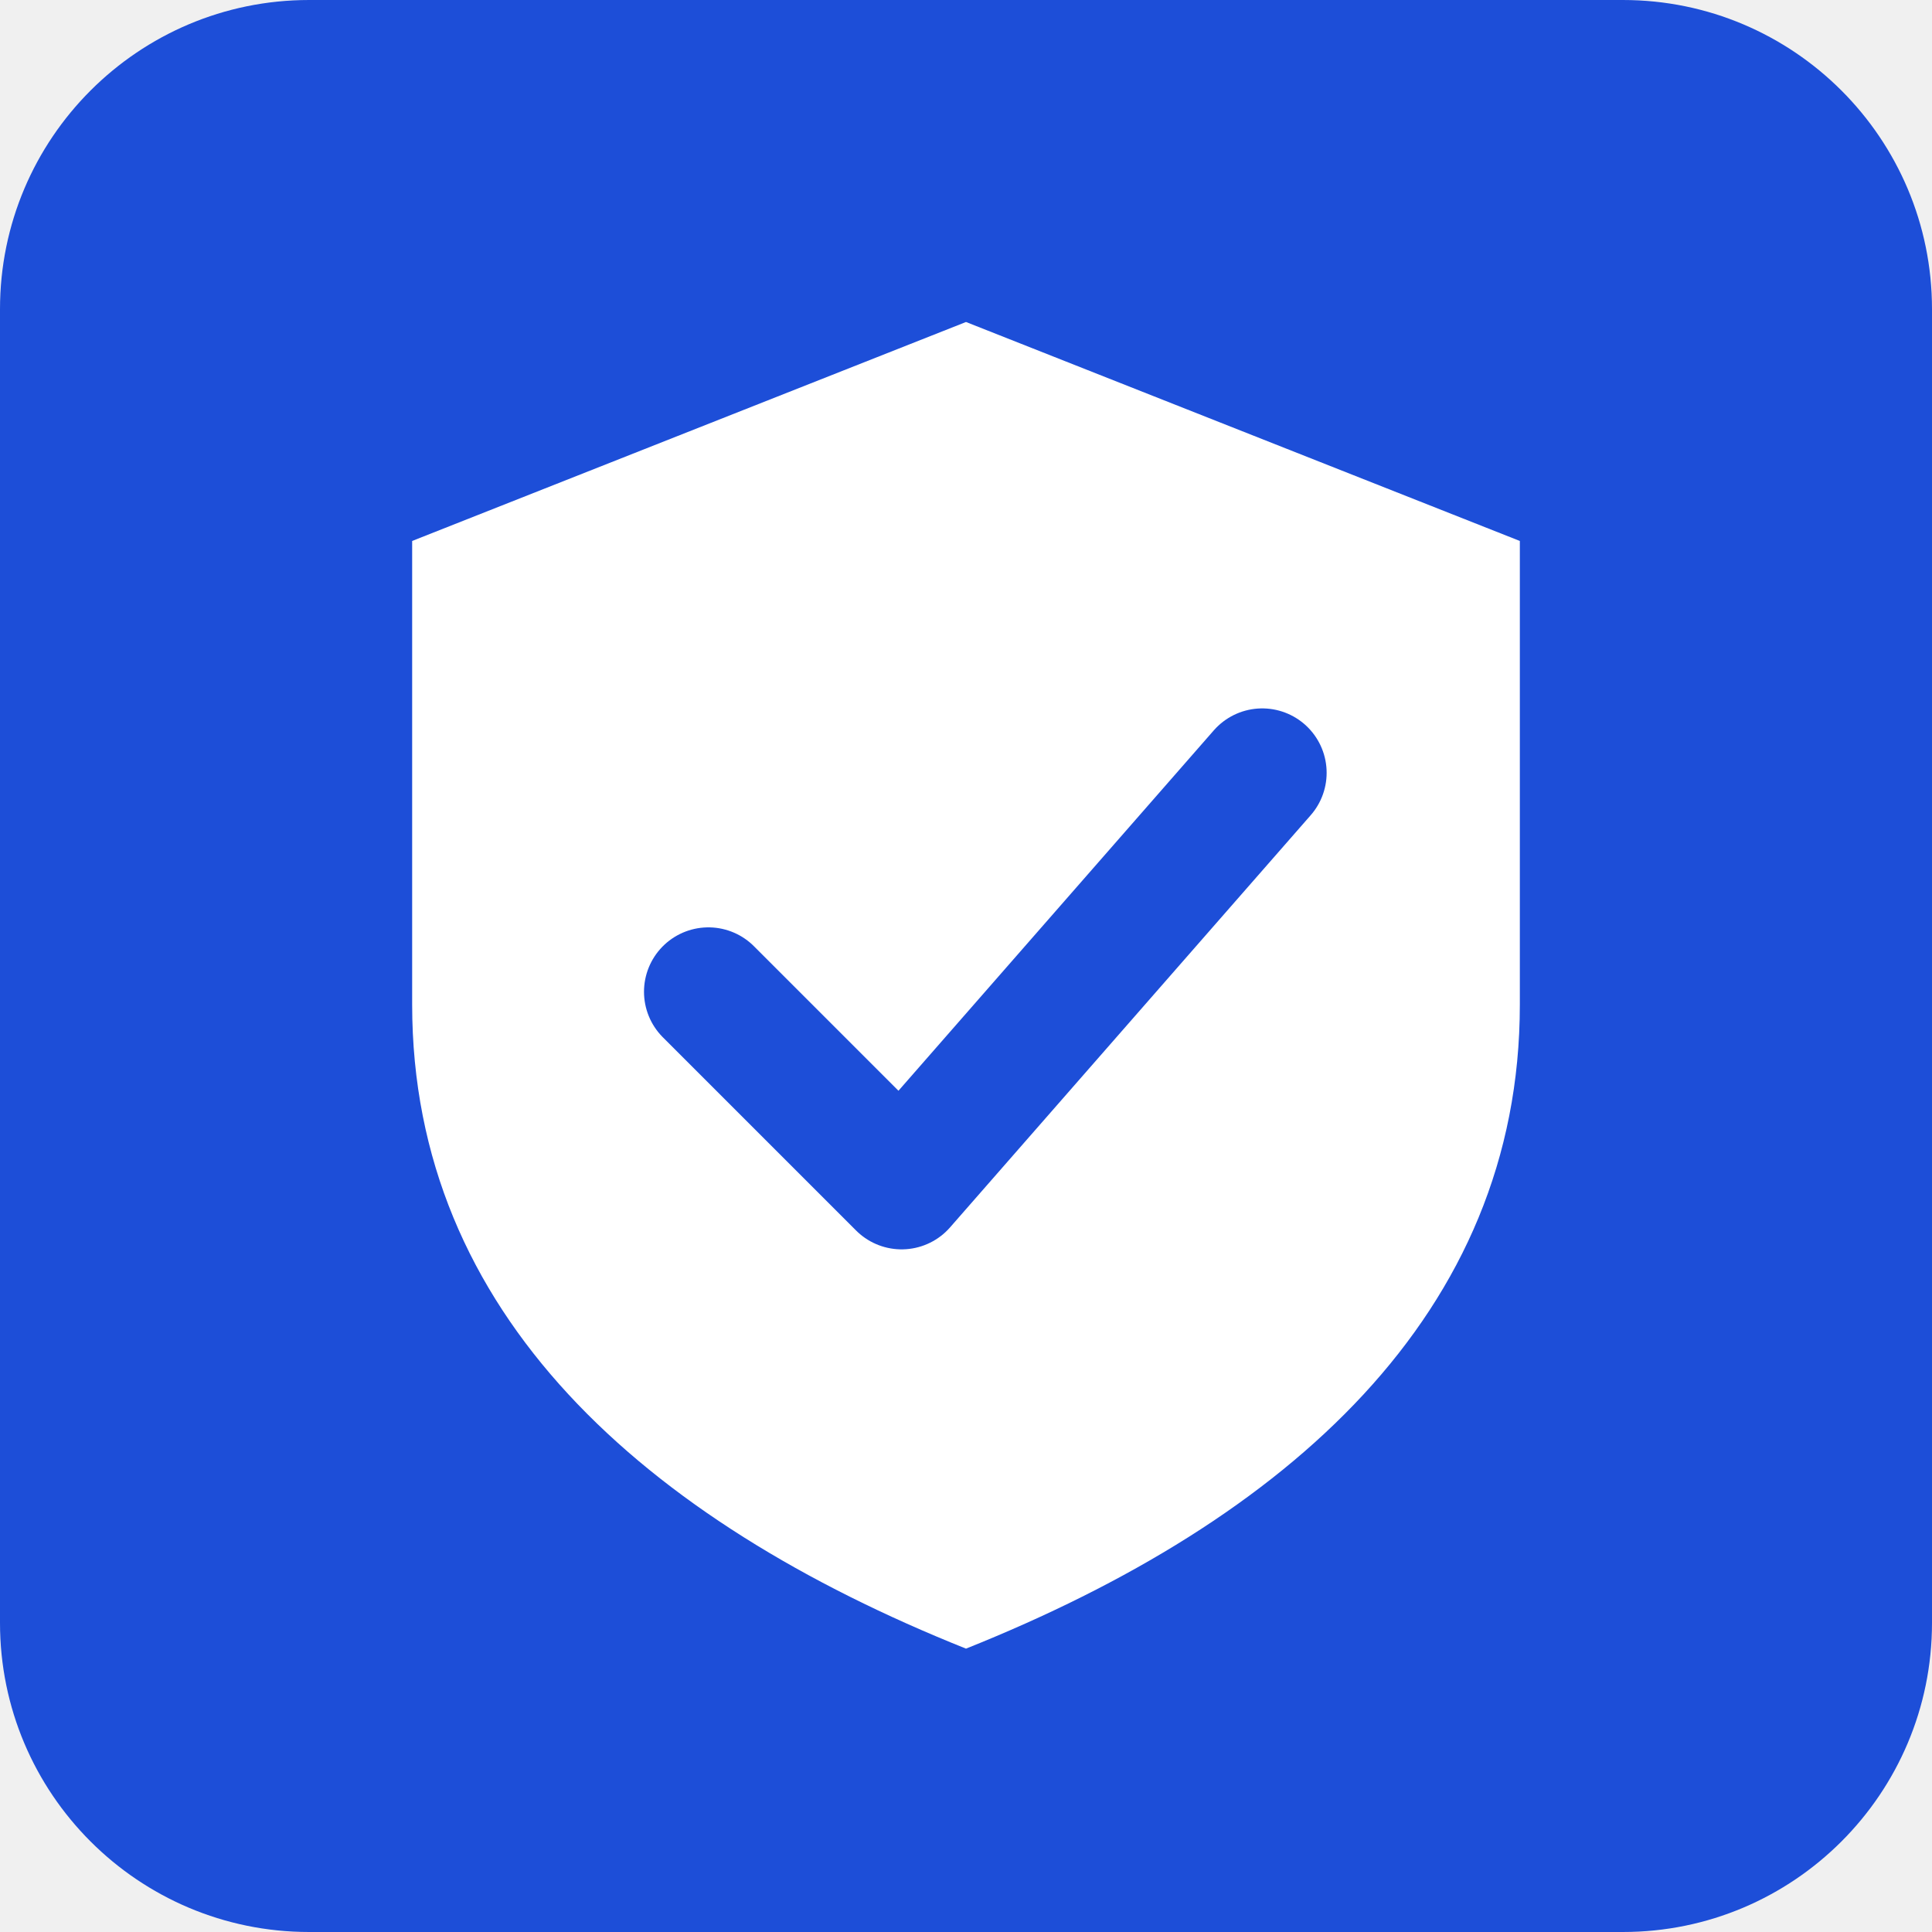
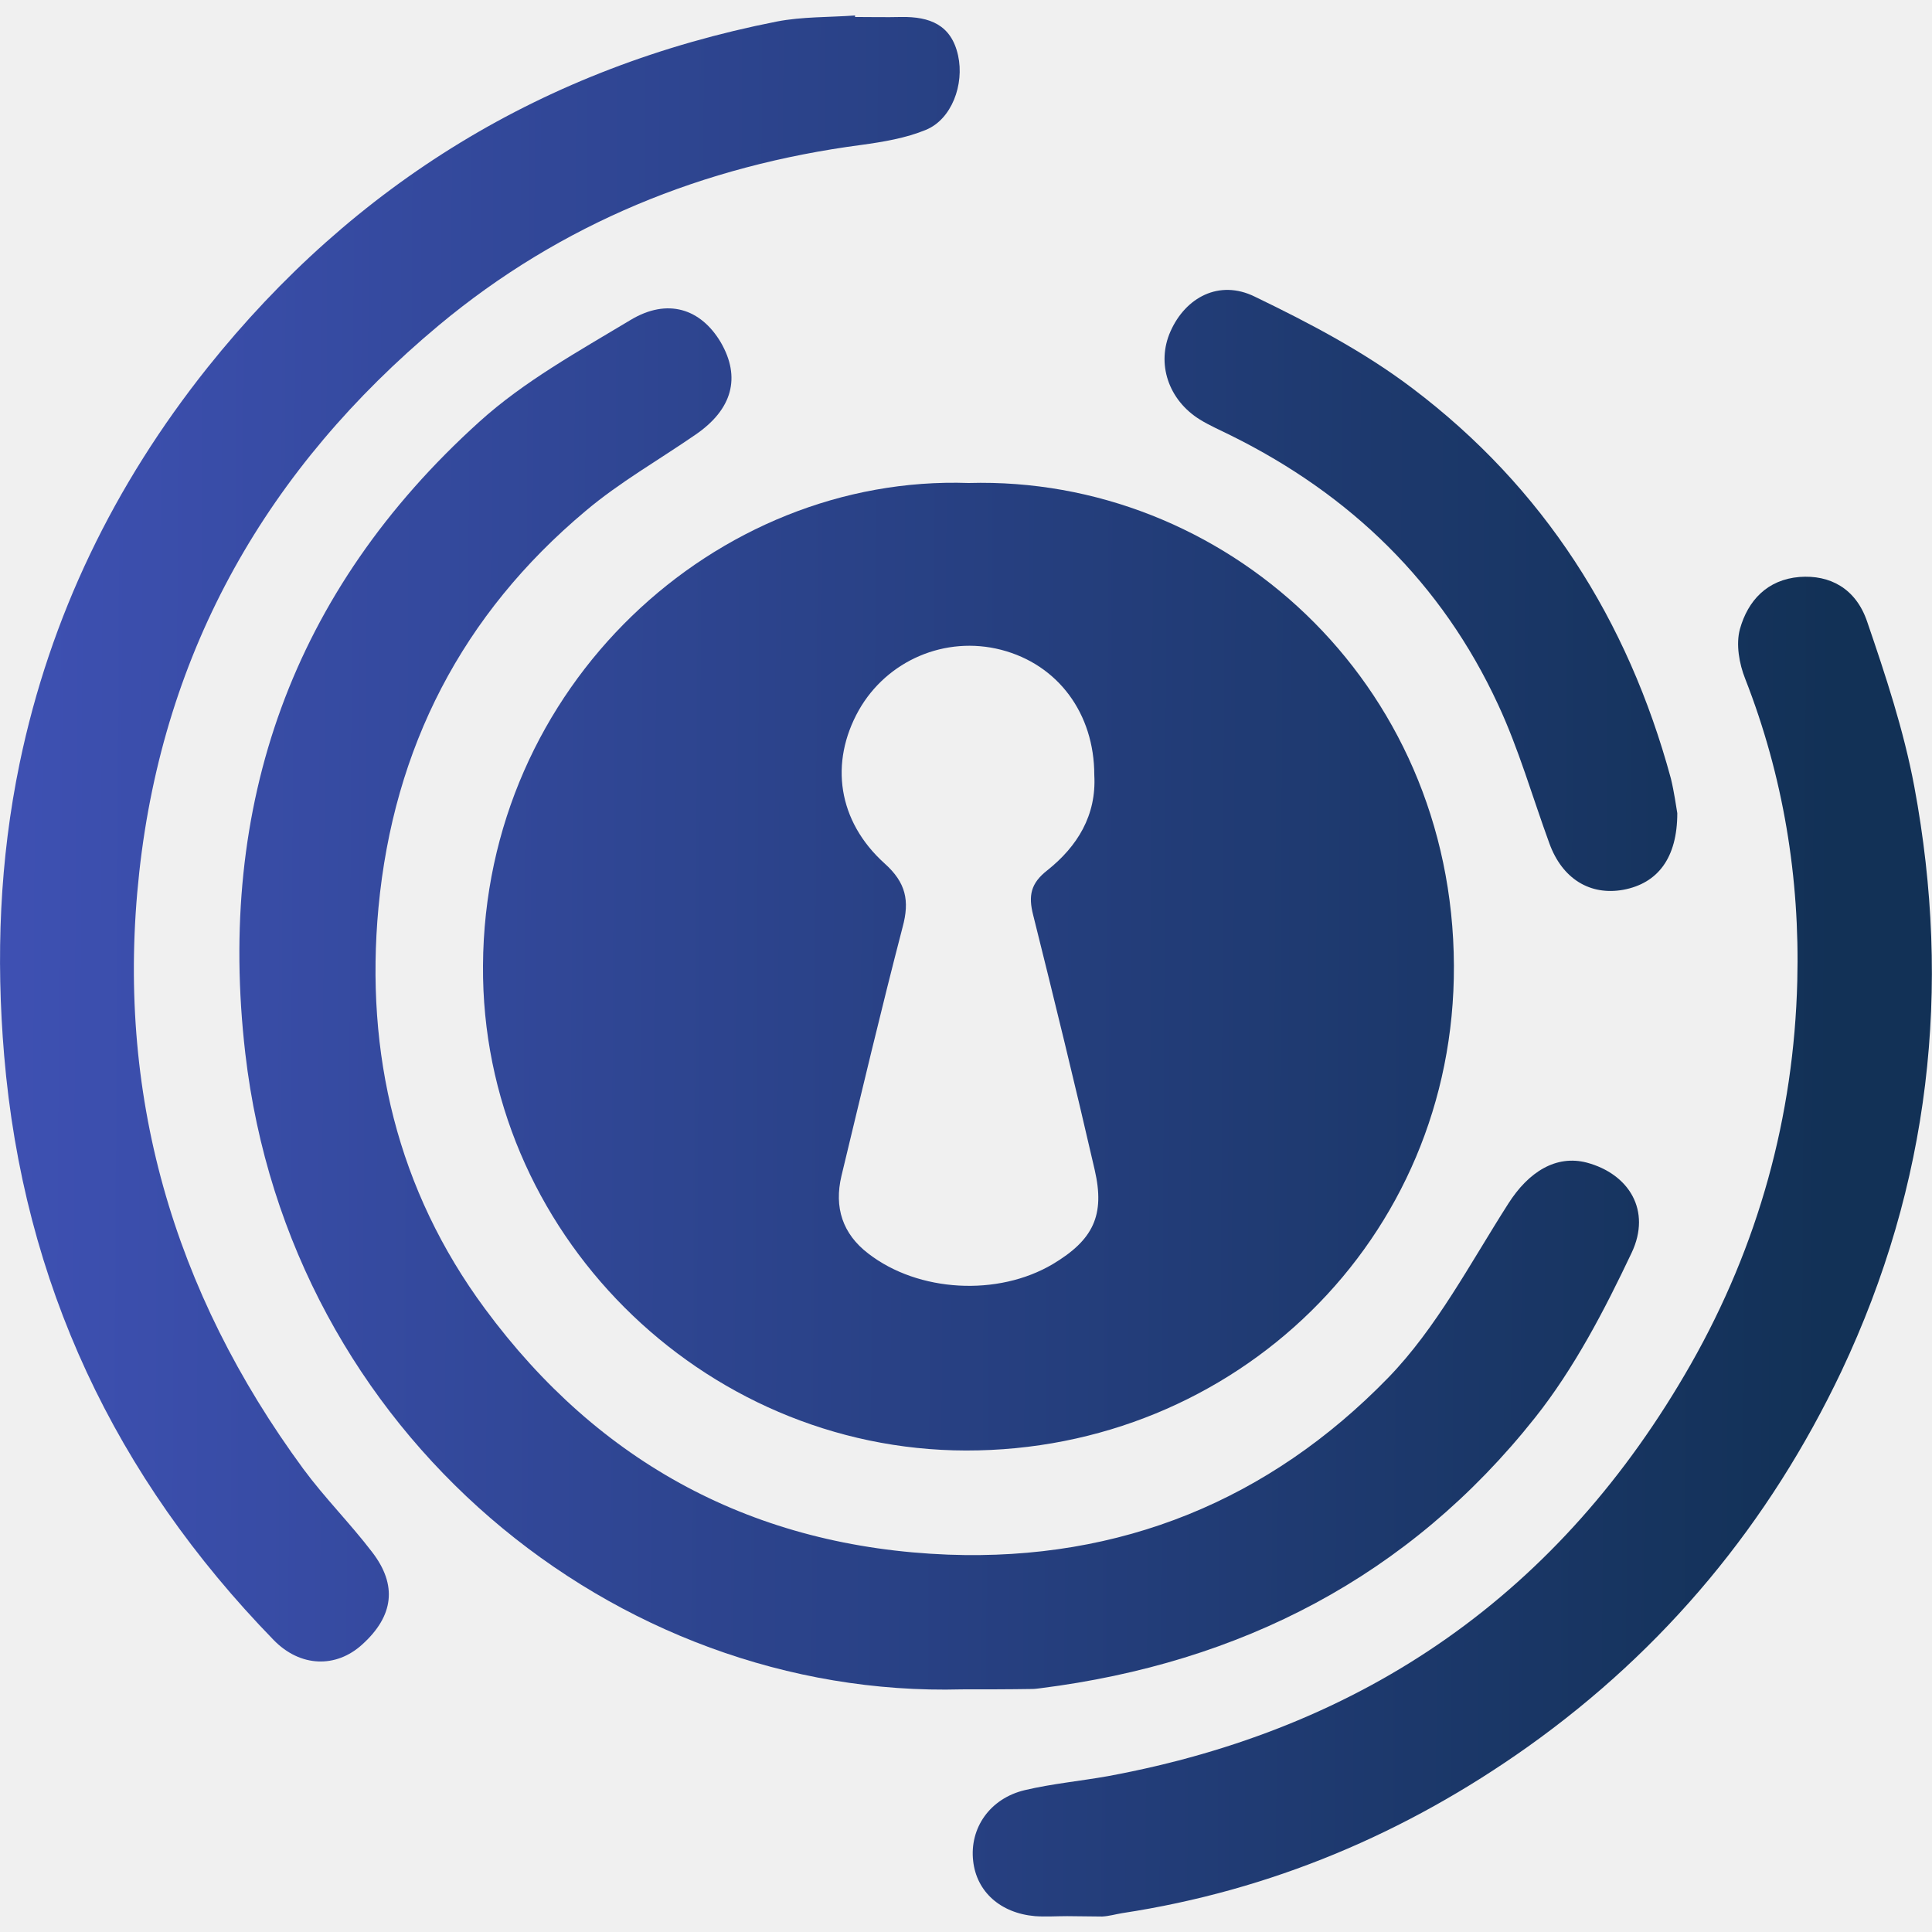
- <svg xmlns="http://www.w3.org/2000/svg" viewBox="0 0 150 150">
-   <rect width="150" height="150" rx="24" fill="#1d4ed8" />
-   <path d="M75 25 L118 42 V78 C118 102 100 118 75 128 C50 118 32 102 32 78 V42 Z" fill="#fff" />
-   <path d="M55 77 L70 92 L98 60" fill="none" stroke="#1d4ed8" stroke-width="10" stroke-linecap="round" stroke-linejoin="round" />
+ <svg xmlns="http://www.w3.org/2000/svg" xml:space="preserve" viewBox="0 0 512 512">
+   <linearGradient id="a" x1="-7.464" x2="485.846" y1="259.217" y2="256.579" gradientTransform="matrix(1 0 0 -1 0 514)" gradientUnits="userSpaceOnUse">
+     <stop offset="0" style="stop-color:#3f51b4" />
+     <stop offset="1" style="stop-color:#123156" />
+   </linearGradient>
+   <path d="M256.7 128c67.4-1.9 128.3 52.3 128.6 127.9.3 72.7-58.1 128.6-129.3 128.5-70.2-.1-128.5-58.2-128-128.5.4-74.2 61.9-130.2 128.7-127.9m33.3 77.4c0-16.3-9.6-29.3-24.7-33.2-14.8-3.8-30.2 2.8-37.7 16-7.8 13.9-5.6 29.4 6.8 40.6 5.7 5.1 6.7 9.9 4.8 16.9-5.7 21.9-10.9 43.9-16.2 65.9-2 8.4.3 15.4 7.1 20.6 13.3 10.3 34.4 11.4 48.9 2.8 10.7-6.4 13.9-12.9 11.1-25-5.2-22.6-10.7-45.1-16.3-67.5-1.3-5.1-.7-8.4 3.8-11.9 7.9-6.3 13-14.5 12.4-25.2" style="fill:url(#a)" />
+   <linearGradient id="b" x1="-7.511" x2="485.799" y1="250.455" y2="247.817" gradientTransform="matrix(1 0 0 -1 0 514)" gradientUnits="userSpaceOnUse">
+     <stop offset="0" style="stop-color:#3f51b4" />
+     <stop offset="1" style="stop-color:#123156" />
+   </linearGradient>
+   <path d="M254.9 447.7C163.1 450.2 76.7 380.2 65 279.1c-7.6-65.8 12.4-122.5 62-167.3 11.8-10.7 26.3-18.7 40.1-27 9.8-5.9 18.6-3 23.9 5.9 5.4 9.3 3.1 17.8-6.7 24.5-9.7 6.7-20.1 12.6-29.1 20.2-32.7 27.4-50.9 62.7-54.9 105.1-3.6 38.7 5 74.9 28.2 106.3C158.8 387.9 200 410 251.3 412c45.7 1.7 85.1-14.5 116.6-46.9 12.8-13.2 21.7-30.3 31.8-46.1 5.4-8.5 12.7-13 20.8-10.9 11.2 3 17.2 12.7 11.9 23.9-7.2 15.2-15.2 30.6-25.6 43.7-33.4 42.1-78 65-131.1 71.7-.8.1-1.5.2-2.3.2-6.2.1-12.4.1-18.5.1" style="fill:url(#b)" />
+   <linearGradient id="c" x1="-7.285" x2="486.025" y1="292.737" y2="290.099" gradientTransform="matrix(1 0 0 -1 0 514)" gradientUnits="userSpaceOnUse">
+     <stop offset="0" style="stop-color:#3f51b4" />
+     <stop offset="1" style="stop-color:#123156" />
+   </linearGradient>
+   <path d="M226.6 4.5c4.1 0 8.2.1 12.3 0 7.4-.1 13.2 2 15 10.2 1.7 7.7-1.7 16.9-8.5 19.7-5.3 2.2-11.3 3.2-17.1 4-41.8 5.5-79.6 20.8-112 47.8C71 124 43.4 172 36.9 231.2c-6.4 58.4 8.9 111 43.5 158.1 5.6 7.6 12.4 14.4 18.2 22 6.8 8.8 5.7 17-2.6 24.5-6.9 6.3-16.4 6.1-23.5-1.2-42-43.2-66.3-94.5-71.4-154.9-2.2-26.1-1.2-51.8 4.1-77.4 8.1-39 25.1-73.9 49.8-104.9 39-48.8 89.4-79.6 150.9-91.7 6.7-1.3 13.8-1.1 20.7-1.6z" style="fill:url(#c)" />
+   <linearGradient id="d" x1="-7.857" x2="485.453" y1="185.72" y2="183.082" gradientTransform="matrix(1 0 0 -1 0 514)" gradientUnits="userSpaceOnUse">
+     <stop offset="0" style="stop-color:#3f51b4" />
+     <stop offset="1" style="stop-color:#123156" />
+   </linearGradient>
+   <path d="M282.8 507.8c-2.8 0-5.7.2-8.5 0-9.2-.8-15.5-6.5-16.4-14.6-1-8.7 4.4-16.6 13.7-18.8 7.2-1.7 14.7-2.4 22-3.7 68.3-12.6 120-48.6 154.5-109.2C466 330 475.4 295.9 476.3 260c.7-27.3-3.7-54.3-13.8-80.1-1.6-4-2.5-9.2-1.4-13.2 2.1-7.5 7.2-13.1 15.8-13.8 8-.6 14.9 3 17.9 11.8 4.9 14.3 9.7 28.8 12.5 43.7 10 53.6 4.1 105.5-19.3 155-19.1 40.2-46.7 73.6-83.1 99.5-32.4 23-68.1 38.1-107.5 44.1-1.8.3-3.5.8-5.3.9-3.1 0-6.2-.1-9.3-.1" style="fill:url(#d)" />
+   <linearGradient id="e" x1="-6.927" x2="486.383" y1="359.57" y2="356.932" gradientTransform="matrix(1 0 0 -1 0 514)" gradientUnits="userSpaceOnUse">
+     <stop offset="0" style="stop-color:#3f51b4" />
+     <stop offset="1" style="stop-color:#123156" />
+   </linearGradient>
+   <path d="M444.5 215.5c0 11.9-5.2 18.6-14.3 20.3-8.8 1.6-16.2-2.9-19.6-12.3-4.5-12.3-8.1-25-13.6-36.8-14.9-32.2-39.1-55.6-70.8-71.3-2.8-1.4-5.6-2.6-8.2-4.2-8.4-5.2-11.6-14.9-7.8-23.4 4-9 12.9-13.8 22.3-9.2 14.5 7 29 14.6 41.8 24.3 34.8 26.3 57.1 61.4 68.5 103.4.9 3.7 1.4 7.5 1.7 9.2" style="fill:url(#e)" />
</svg>
